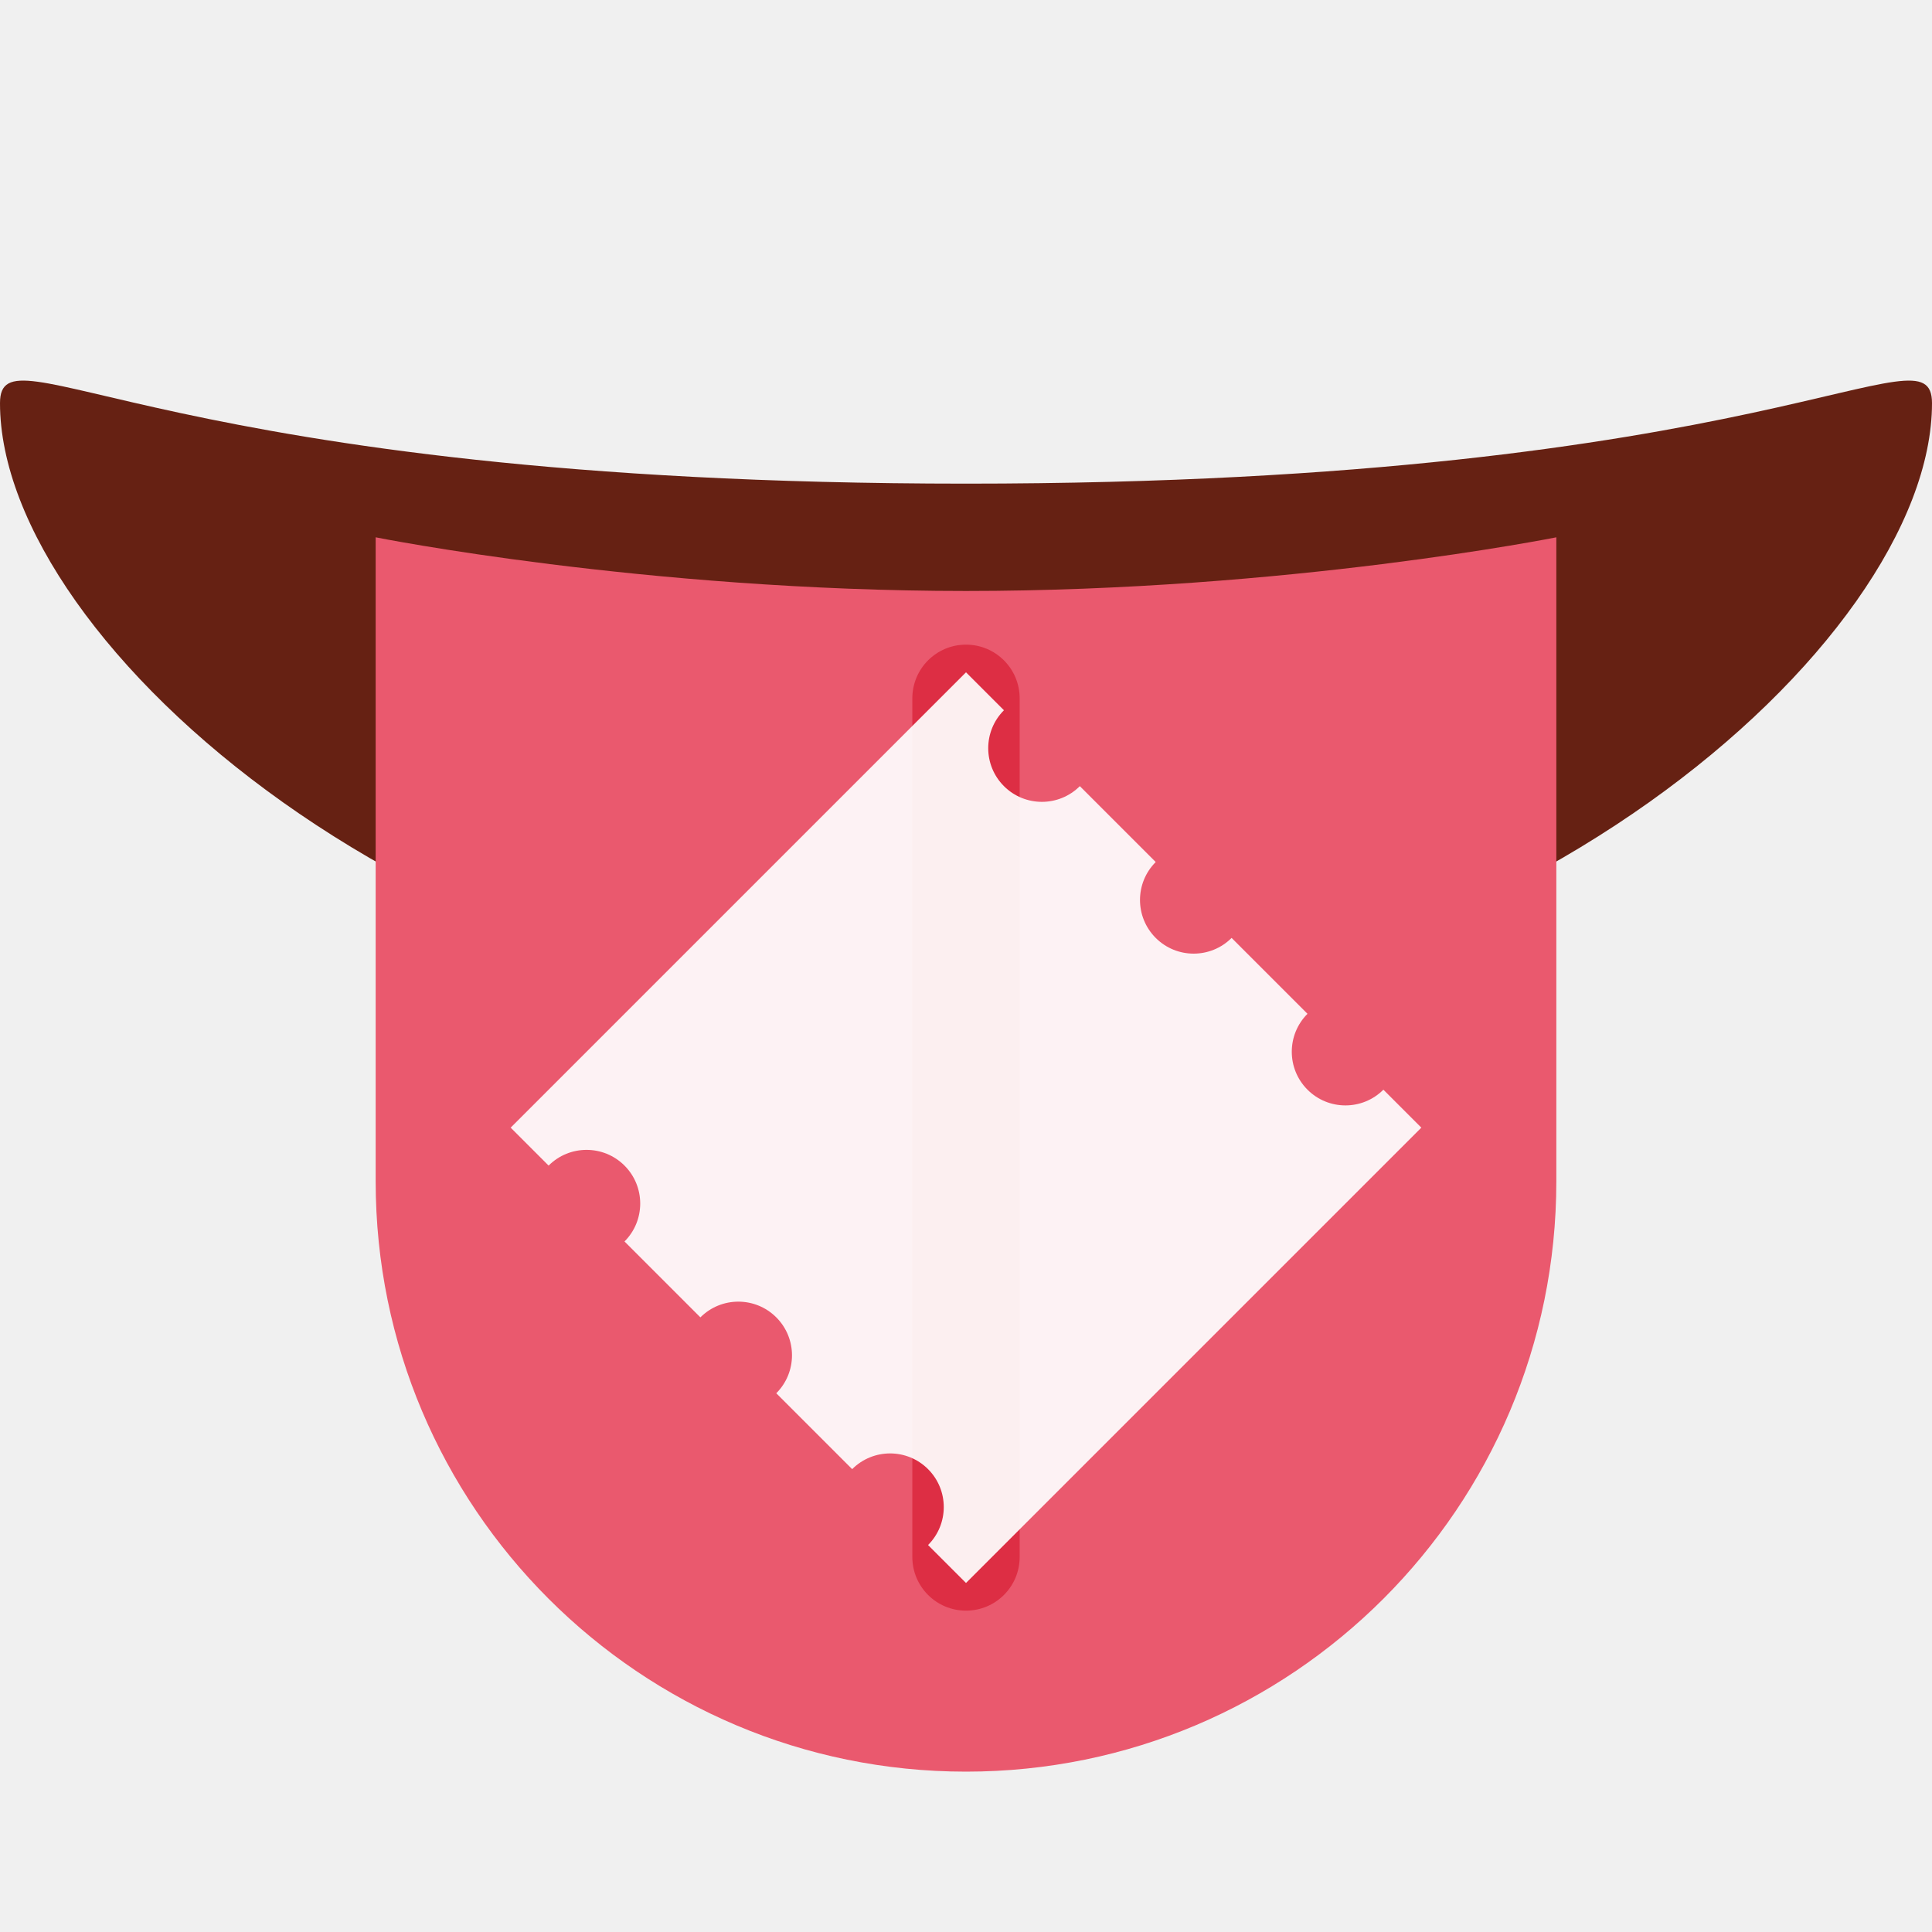
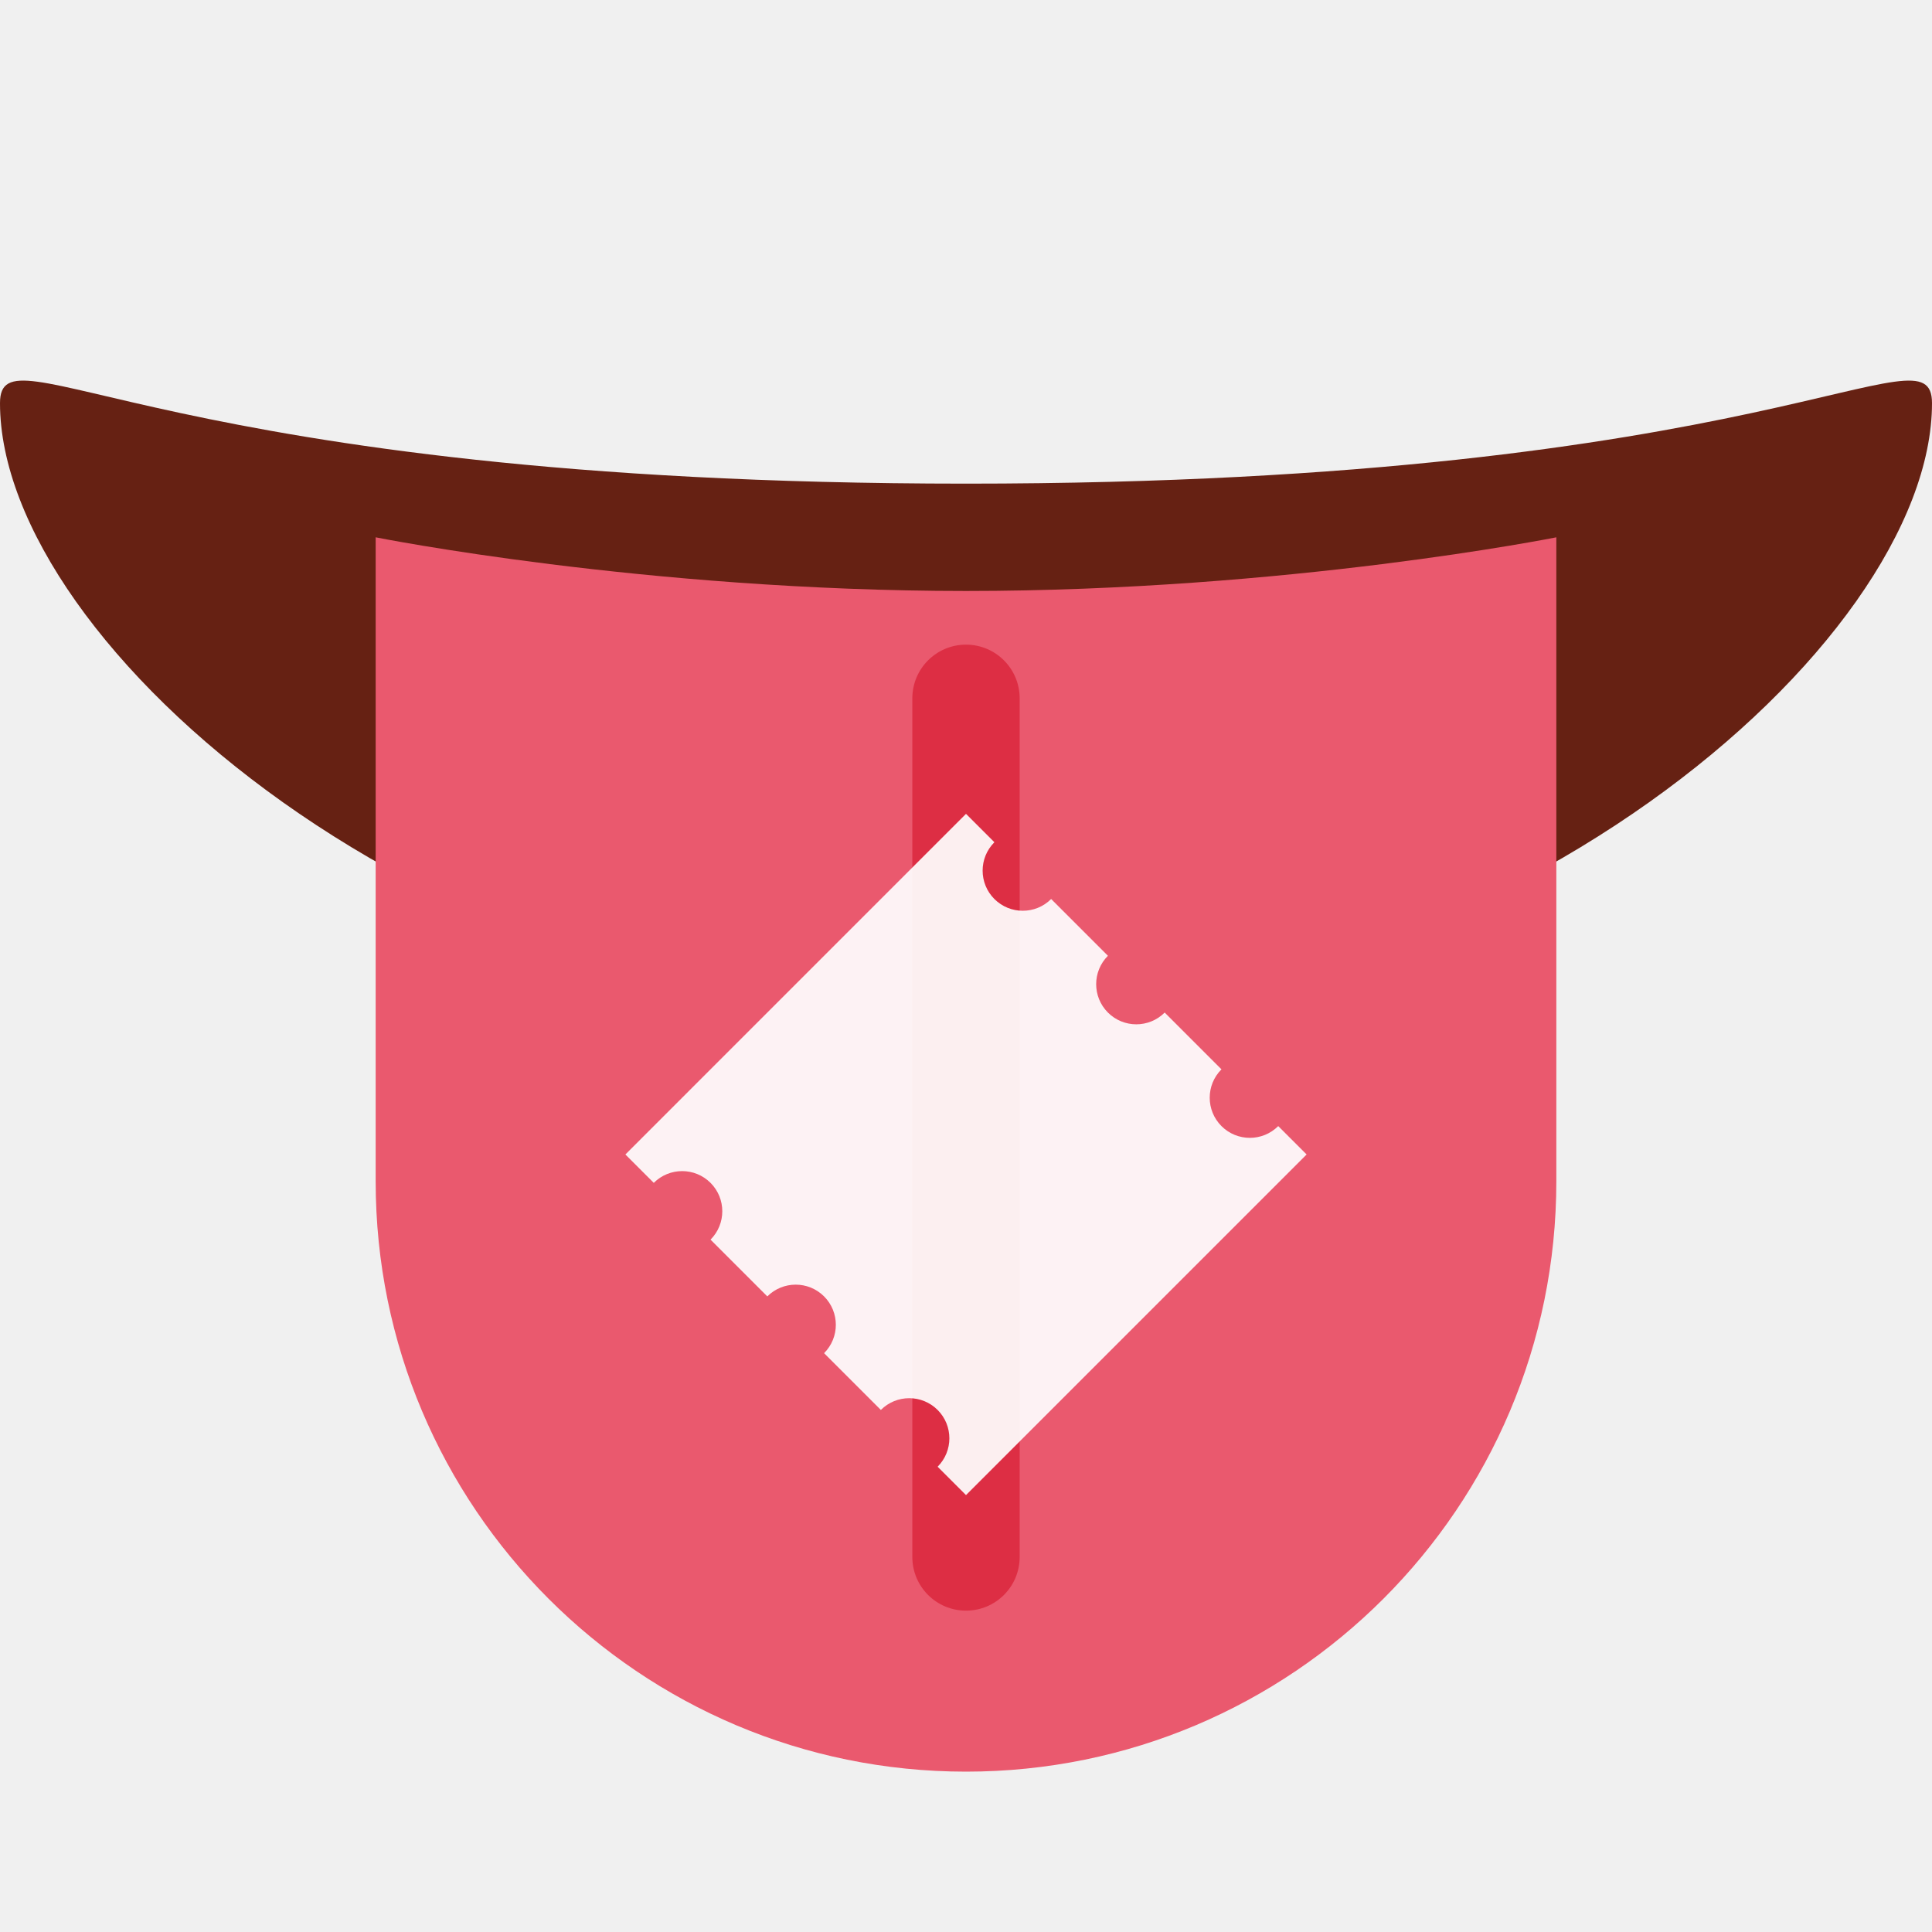
<svg xmlns="http://www.w3.org/2000/svg" viewBox="0 0 1000 1000" version="1.1" id="svg2937" width="1000mm" height="1000mm">
  <defs id="defs2941" />
  <path d="M 1000,208.667 C 1000,333.667 776.139,528.111 500,528.111 223.861,528.111 0,333.667 0,208.667 0,167 83.333,250.333 500,250.333 c 416.667,0 500,-83.333 500,-41.667 z" id="path2931" style="fill:#662113;stroke-width:27.778" />
  <path d="m 500,305.889 c -166.667,0 -305.556,-27.778 -305.556,-27.778 V 611.444 C 194.444,780.194 331.25,917 500,917 668.75,917 805.556,780.194 805.556,611.444 V 278.111 c 0,0 -138.889,27.778 -305.556,27.778 z" id="path2933" style="fill:#ea596e;stroke-width:27.778" />
  <path d="m 527.778,805.889 c 0,15.361 -12.444,27.778 -27.778,27.778 -15.333,0 -27.778,-12.417 -27.778,-27.778 V 361.444 c 0,-15.333 12.444,-27.778 27.778,-27.778 15.333,0 27.778,12.444 27.778,27.778 z" id="path2935" style="fill:#dd2e44;stroke-width:27.778" />
-   <path style="opacity:1;fill:#ffffff;fill-opacity:0.918;stroke:none;stroke-width:16.862;stroke-linecap:round;stroke-linejoin:miter;stroke-miterlimit:4;stroke-dasharray:none;stroke-opacity:1;paint-order:normal" d="m 500,347.989 -117.839,117.839 -117.839,117.839 19.64,19.639 a 27.778,27.778 0 0 1 39.28,0 27.778,27.778 0 0 1 0,39.281 l 39.279,39.278 a 27.778,27.778 0 0 1 39.28,0 27.778,27.778 0 0 1 0,39.281 l 39.279,39.278 a 27.778,27.778 0 0 1 39.28,0 27.778,27.778 0 0 1 0,39.281 L 500,819.342 617.839,701.503 735.677,583.667 716.037,564.025 a 27.778,27.778 0 0 1 -39.28,0 27.778,27.778 0 0 1 0,-39.278 l -39.28,-39.281 a 27.778,27.778 0 0 1 -39.28,0 27.778,27.778 0 0 1 0,-39.281 l -39.28,-39.278 a 27.778,27.778 0 0 1 -39.28,0 27.778,27.778 0 0 1 0,-39.281 z" id="rect2945" />
+   <path style="opacity:1;fill:#ffffff;fill-opacity:0.918;stroke:none;stroke-width:12.614;stroke-linecap:round;stroke-linejoin:miter;stroke-miterlimit:4;stroke-dasharray:none;stroke-opacity:1;paint-order:normal" d="m 500,421.253 -88.151,88.152 -88.151,88.152 14.692,14.691 a 20.78,20.78 0 0 1 29.384,0 20.78,20.78 0 0 1 0,29.385 l 29.384,29.383 a 20.78,20.78 0 0 1 29.384,0 20.78,20.78 0 0 1 0,29.385 l 29.384,29.383 a 20.78,20.78 0 0 1 29.384,0 20.78,20.78 0 0 1 0,29.385 l 14.692,14.691 88.151,-88.152 88.151,-88.15 -14.692,-14.693 a 20.78,20.78 0 0 1 -29.384,0 20.78,20.78 0 0 1 0,-29.382 l -29.384,-29.385 a 20.78,20.78 0 0 1 -29.384,0 20.78,20.78 0 0 1 0,-29.385 L 544.076,465.329 a 20.78,20.78 0 0 1 -29.384,0 20.78,20.78 0 0 1 0,-29.385 z" id="rect2945" />
</svg>
